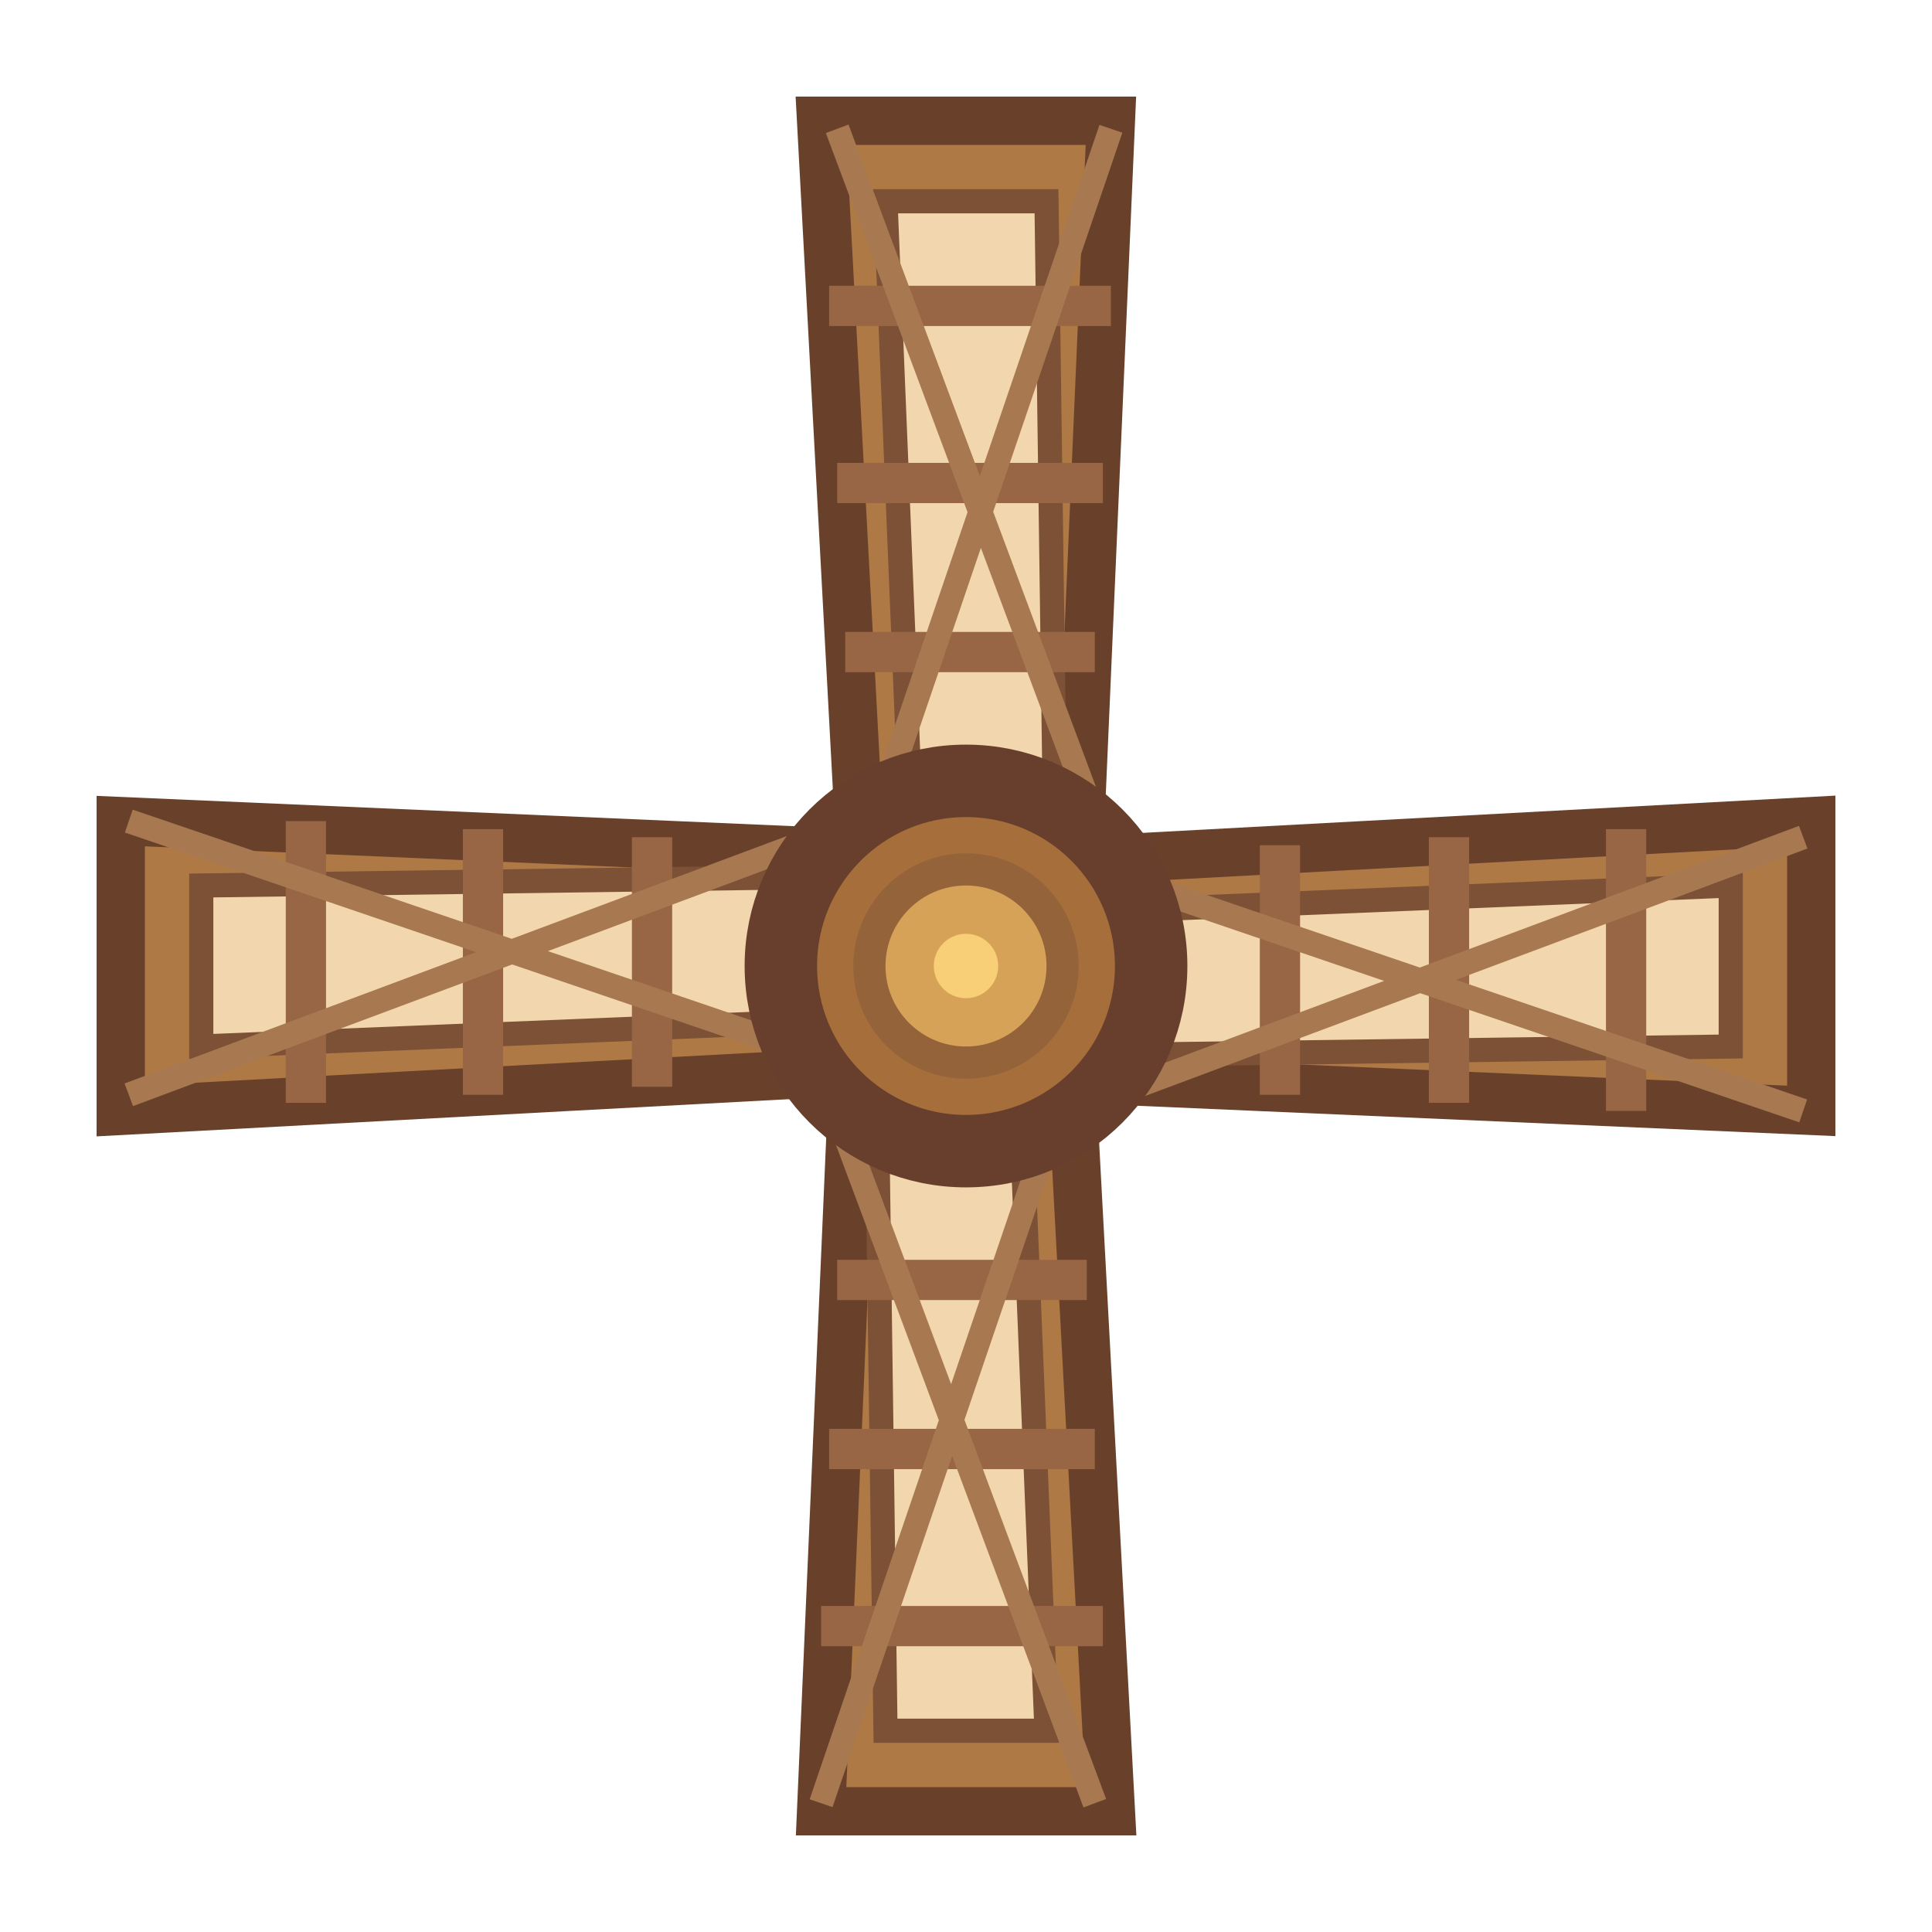
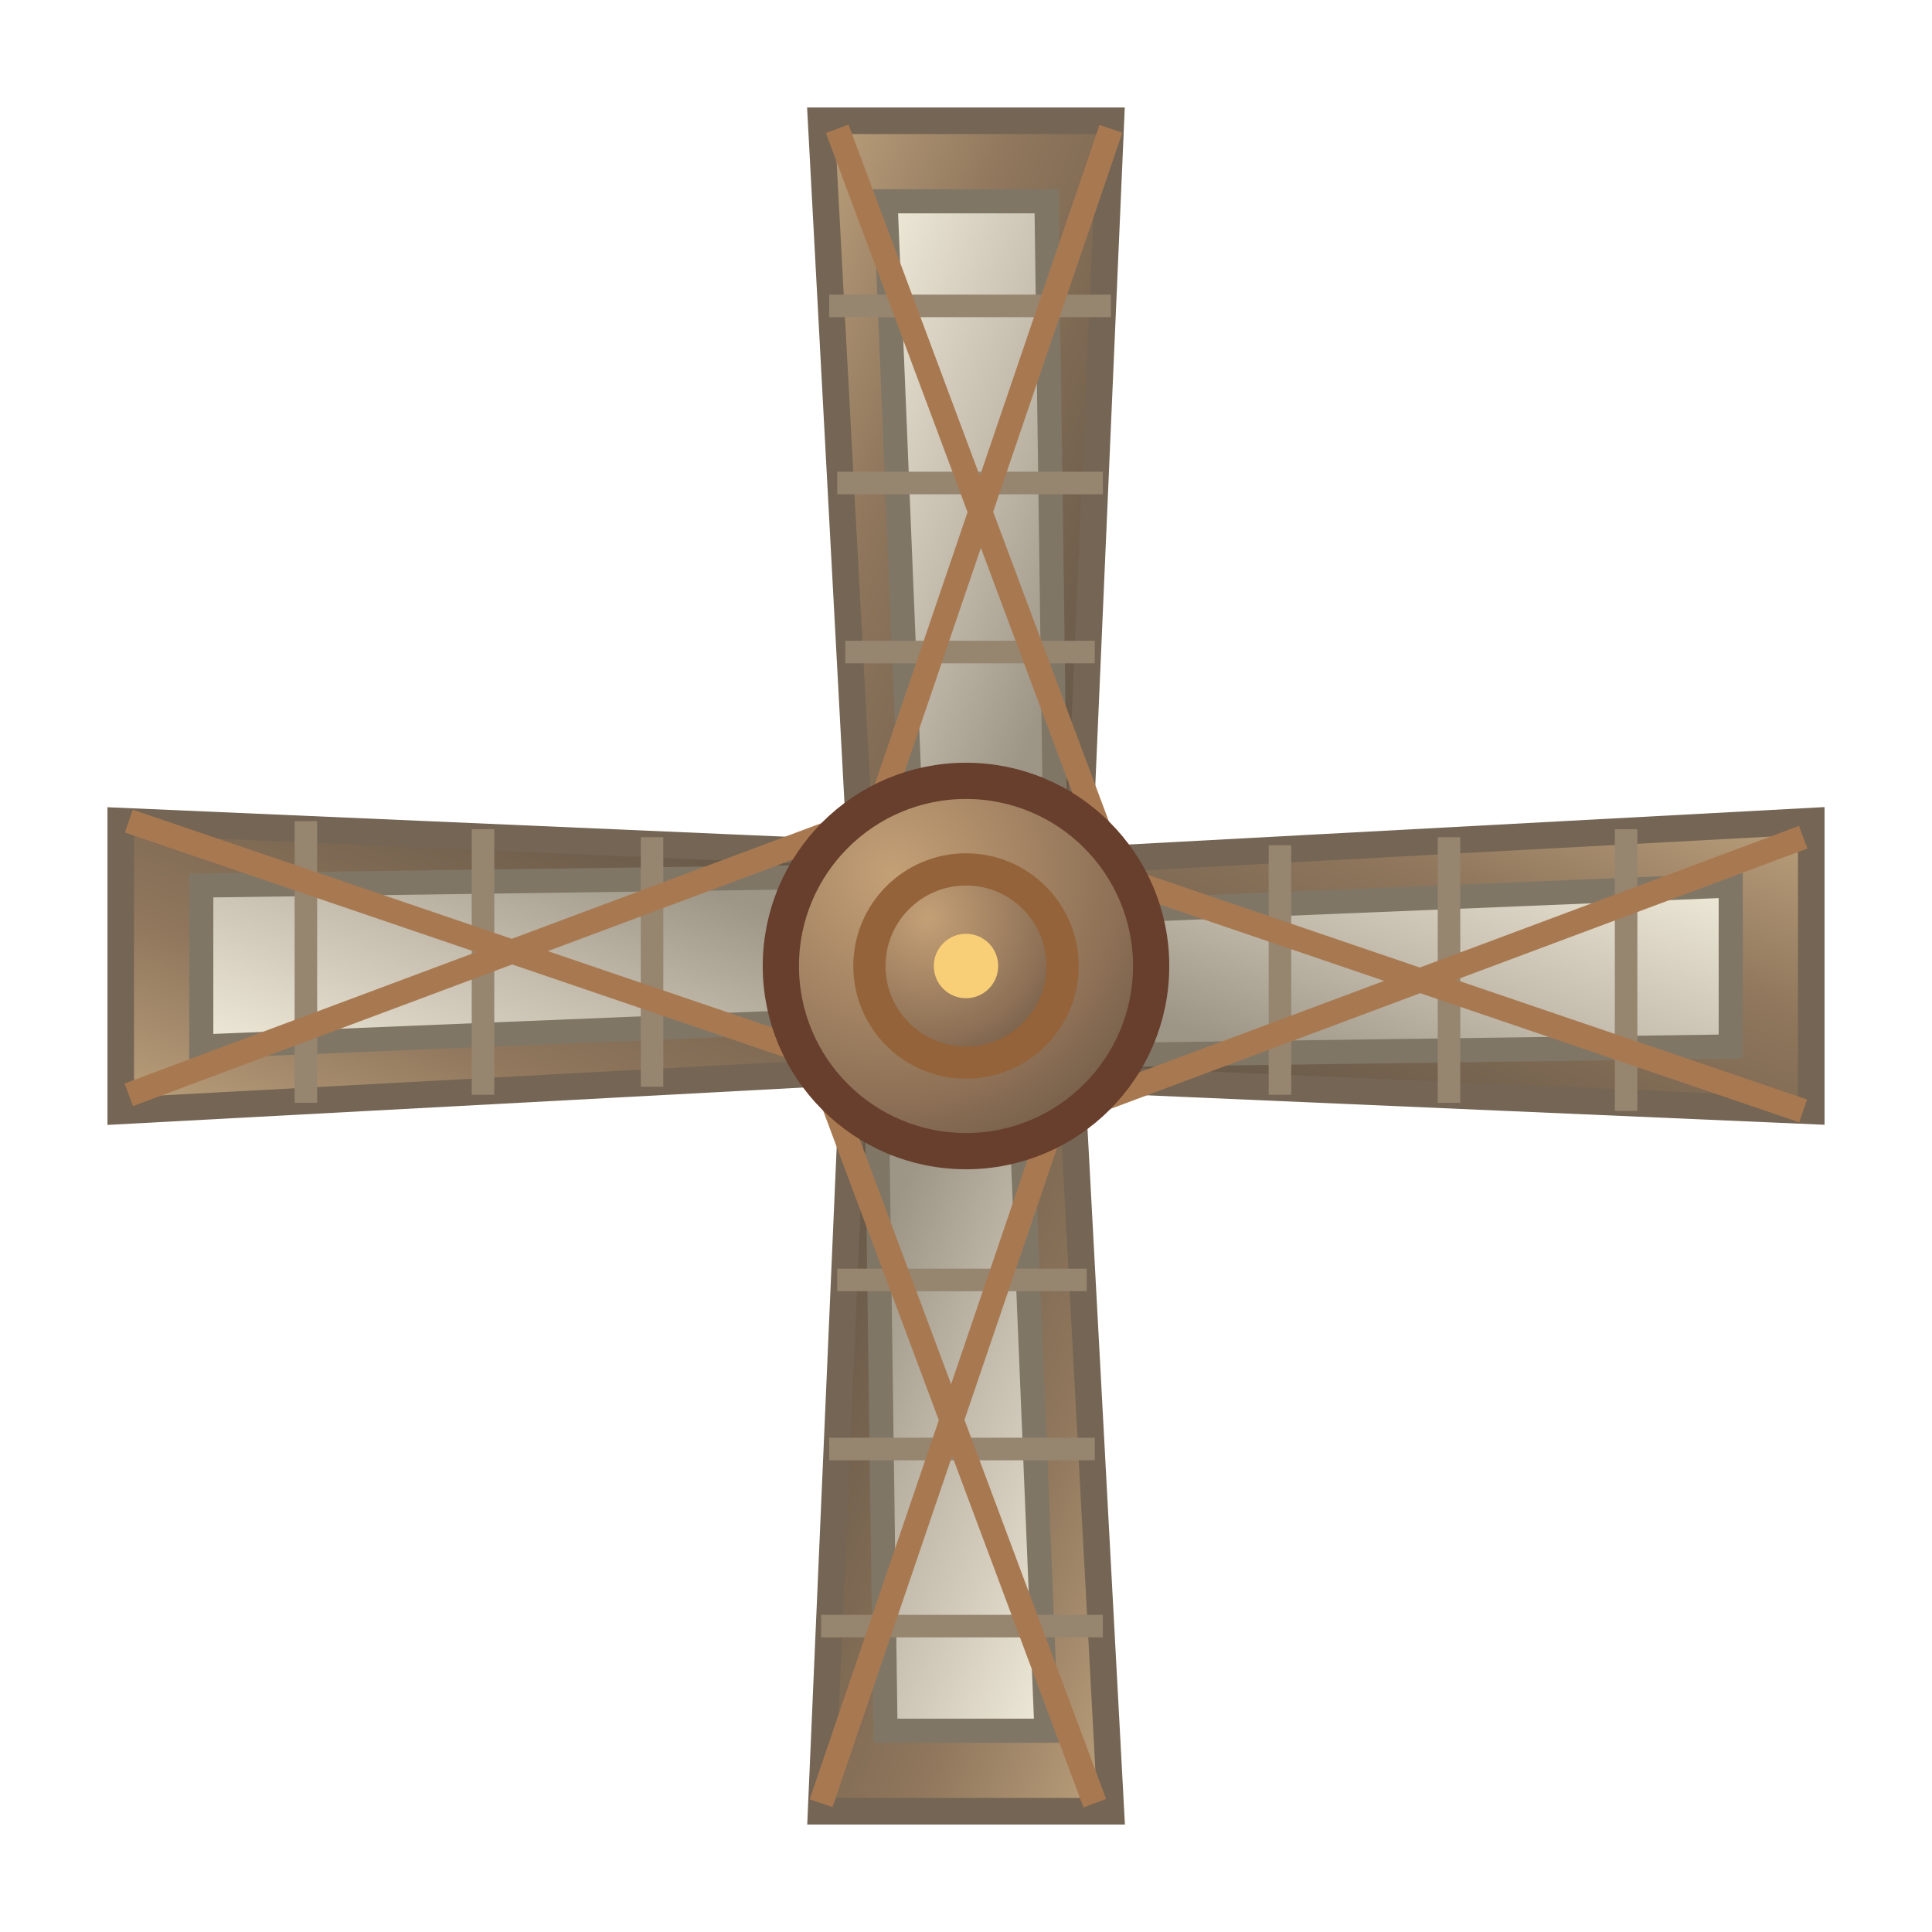
<svg xmlns="http://www.w3.org/2000/svg" viewBox="-120 -120 240 240">
+   <defs>
+     <linearGradient id="sunWood" x2="1" y2="1">
+       <stop stop-color="#bca17c" />
+       <stop offset=".35" stop-color="#8f765c" />
+       <stop offset="1" stop-color="#5d5143" />
+     </linearGradient>
+     <linearGradient id="paleWood" x2=".75" y2="1">
+       <stop stop-color="#efead9" />
+       <stop offset=".55" stop-color="#c5bdae" />
+       <stop offset="1" stop-color="#9d9687" />
+     </linearGradient>
+     <radialGradient id="hub" cx=".3" cy=".25" r=".95">
+       <stop stop-color="#c4a076" />
+       <stop offset=".65" stop-color="#8d7056" />
+       <stop offset="1" stop-color="#645241" />
+     </radialGradient>
+   </defs>
  <ellipse cy="5" rx="13" ry="11" fill="#4d3528" opacity=".3" />
  <g transform="rotate(0)">
-     <path d="M-13 -12L-18 -105L18 -105L14 -13Z" fill="#af7945" stroke="#69412b" stroke-width="6" />
-     <path d="M-10 -95L10 -95L11 -22L-7 -22Z" fill="#f2d6ad" stroke="#7c5135" stroke-width="3" />
-     <g stroke="#986645" stroke-width="5">
+     <path d="M-13 -12L-18 -105L18 -105L14 -13Z" fill="url(#sunWood)" stroke="#746554" stroke-width="3.3" />
+     <path d="M-10 -95L10 -95L11 -22L-7 -22Z" fill="url(#paleWood)" stroke="#807666" stroke-width="3" />
+     <g stroke="#96856f" stroke-width="2.8">
      <path d="M-17 -82H18M-16 -60H17M-15 -39H16M-13 -17H13" />
    </g>
    <path d="M-16 -104L18 -13M18 -104L-13 -13" fill="none" stroke="#a87951" stroke-width="3" />
  </g>
  <g transform="rotate(90)">
-     <path d="M-13 -12L-18 -105L18 -105L14 -13Z" fill="#af7945" stroke="#69412b" stroke-width="6" />
-     <path d="M-10 -95L10 -95L11 -22L-7 -22Z" fill="#f2d6ad" stroke="#7c5135" stroke-width="3" />
-     <g stroke="#986645" stroke-width="5">
+     <path d="M-13 -12L-18 -105L18 -105L14 -13Z" fill="url(#sunWood)" stroke="#746554" stroke-width="3.3" />
+     <path d="M-10 -95L10 -95L11 -22L-7 -22Z" fill="url(#paleWood)" stroke="#807666" stroke-width="3" />
+     <g stroke="#96856f" stroke-width="2.8">
      <path d="M-17 -82H18M-16 -60H17M-15 -39H16M-13 -17H13" />
    </g>
    <path d="M-16 -104L18 -13M18 -104L-13 -13" fill="none" stroke="#a87951" stroke-width="3" />
  </g>
  <g transform="rotate(180)">
-     <path d="M-13 -12L-18 -105L18 -105L14 -13Z" fill="#af7945" stroke="#69412b" stroke-width="6" />
-     <path d="M-10 -95L10 -95L11 -22L-7 -22Z" fill="#f2d6ad" stroke="#7c5135" stroke-width="3" />
-     <g stroke="#986645" stroke-width="5">
+     <path d="M-13 -12L-18 -105L18 -105L14 -13Z" fill="url(#sunWood)" stroke="#746554" stroke-width="3.3" />
+     <path d="M-10 -95L10 -95L11 -22L-7 -22Z" fill="url(#paleWood)" stroke="#807666" stroke-width="3" />
+     <g stroke="#96856f" stroke-width="2.8">
      <path d="M-17 -82H18M-16 -60H17M-15 -39H16M-13 -17H13" />
    </g>
    <path d="M-16 -104L18 -13M18 -104L-13 -13" fill="none" stroke="#a87951" stroke-width="3" />
  </g>
  <g transform="rotate(270)">
-     <path d="M-13 -12L-18 -105L18 -105L14 -13Z" fill="#af7945" stroke="#69412b" stroke-width="6" />
-     <path d="M-10 -95L10 -95L11 -22L-7 -22Z" fill="#f2d6ad" stroke="#7c5135" stroke-width="3" />
-     <g stroke="#986645" stroke-width="5">
+     <path d="M-13 -12L-18 -105L18 -105L14 -13Z" fill="url(#sunWood)" stroke="#746554" stroke-width="3.3" />
+     <path d="M-10 -95L10 -95L11 -22L-7 -22Z" fill="url(#paleWood)" stroke="#807666" stroke-width="3" />
+     <g stroke="#96856f" stroke-width="2.8">
      <path d="M-17 -82H18M-16 -60H17M-15 -39H16M-13 -17H13" />
    </g>
    <path d="M-16 -104L18 -13M18 -104L-13 -13" fill="none" stroke="#a87951" stroke-width="3" />
  </g>
-   <circle r="23" fill="#a66e3b" stroke="#683e2c" stroke-width="9" />
-   <circle r="12" fill="#d6a257" stroke="#946339" stroke-width="4" />
+   <circle r="23" fill="url(#hub)" stroke="#683e2c" stroke-width="4.5" />
+   <circle r="12" fill="url(#hub)" stroke="#946339" stroke-width="4" />
  <circle r="4" fill="#f8cf76" />
</svg>
